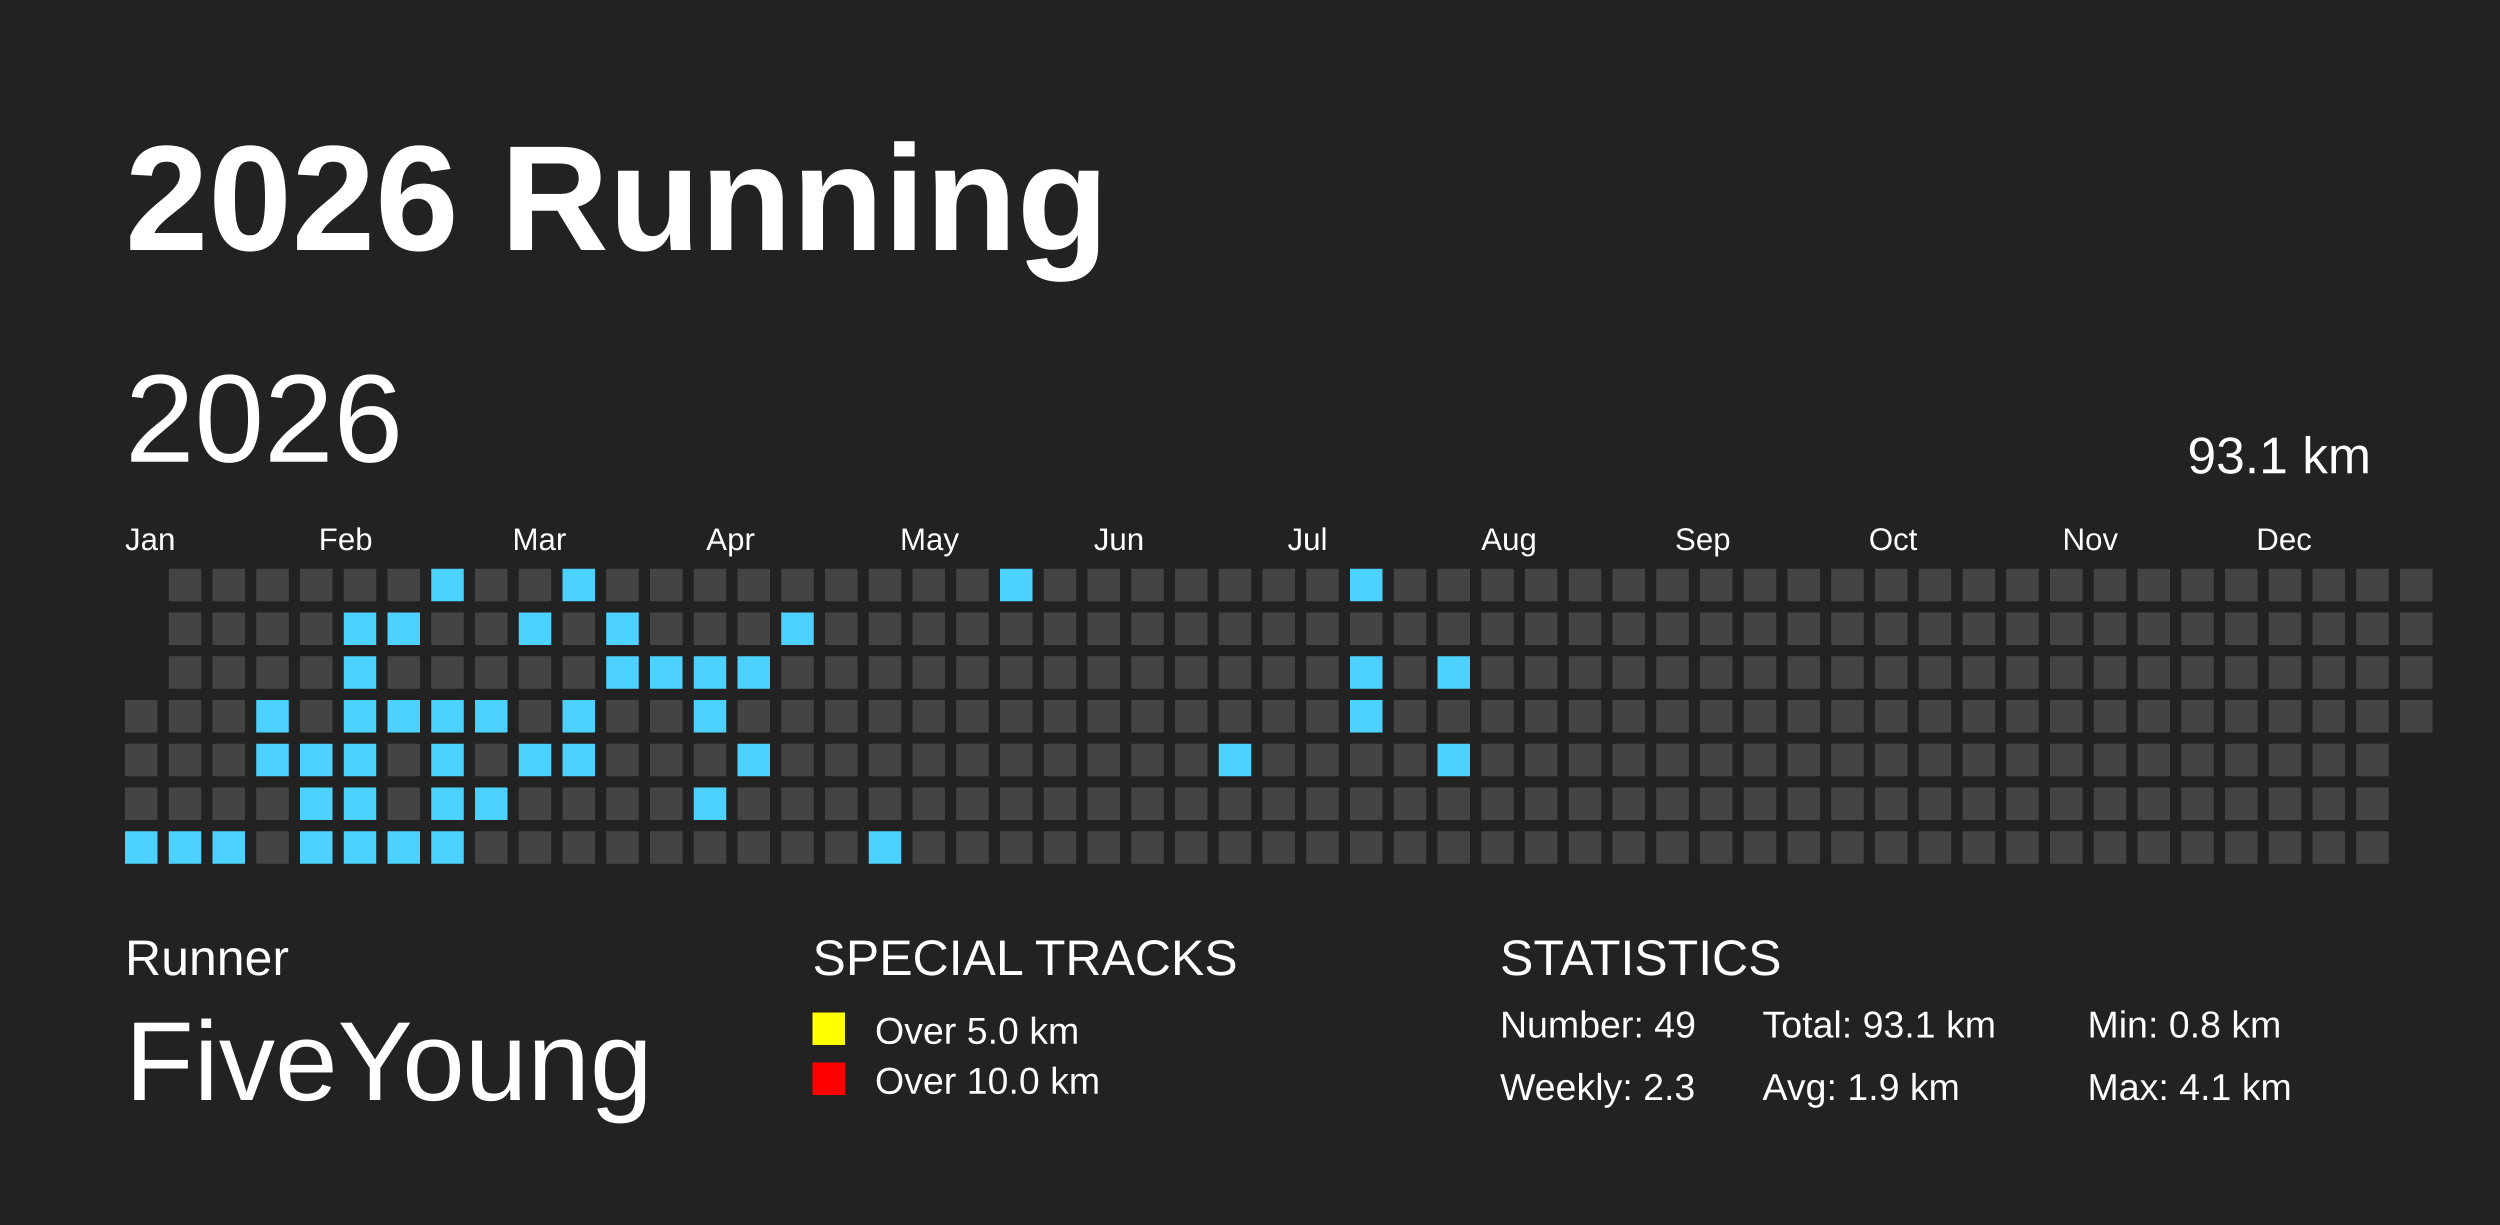
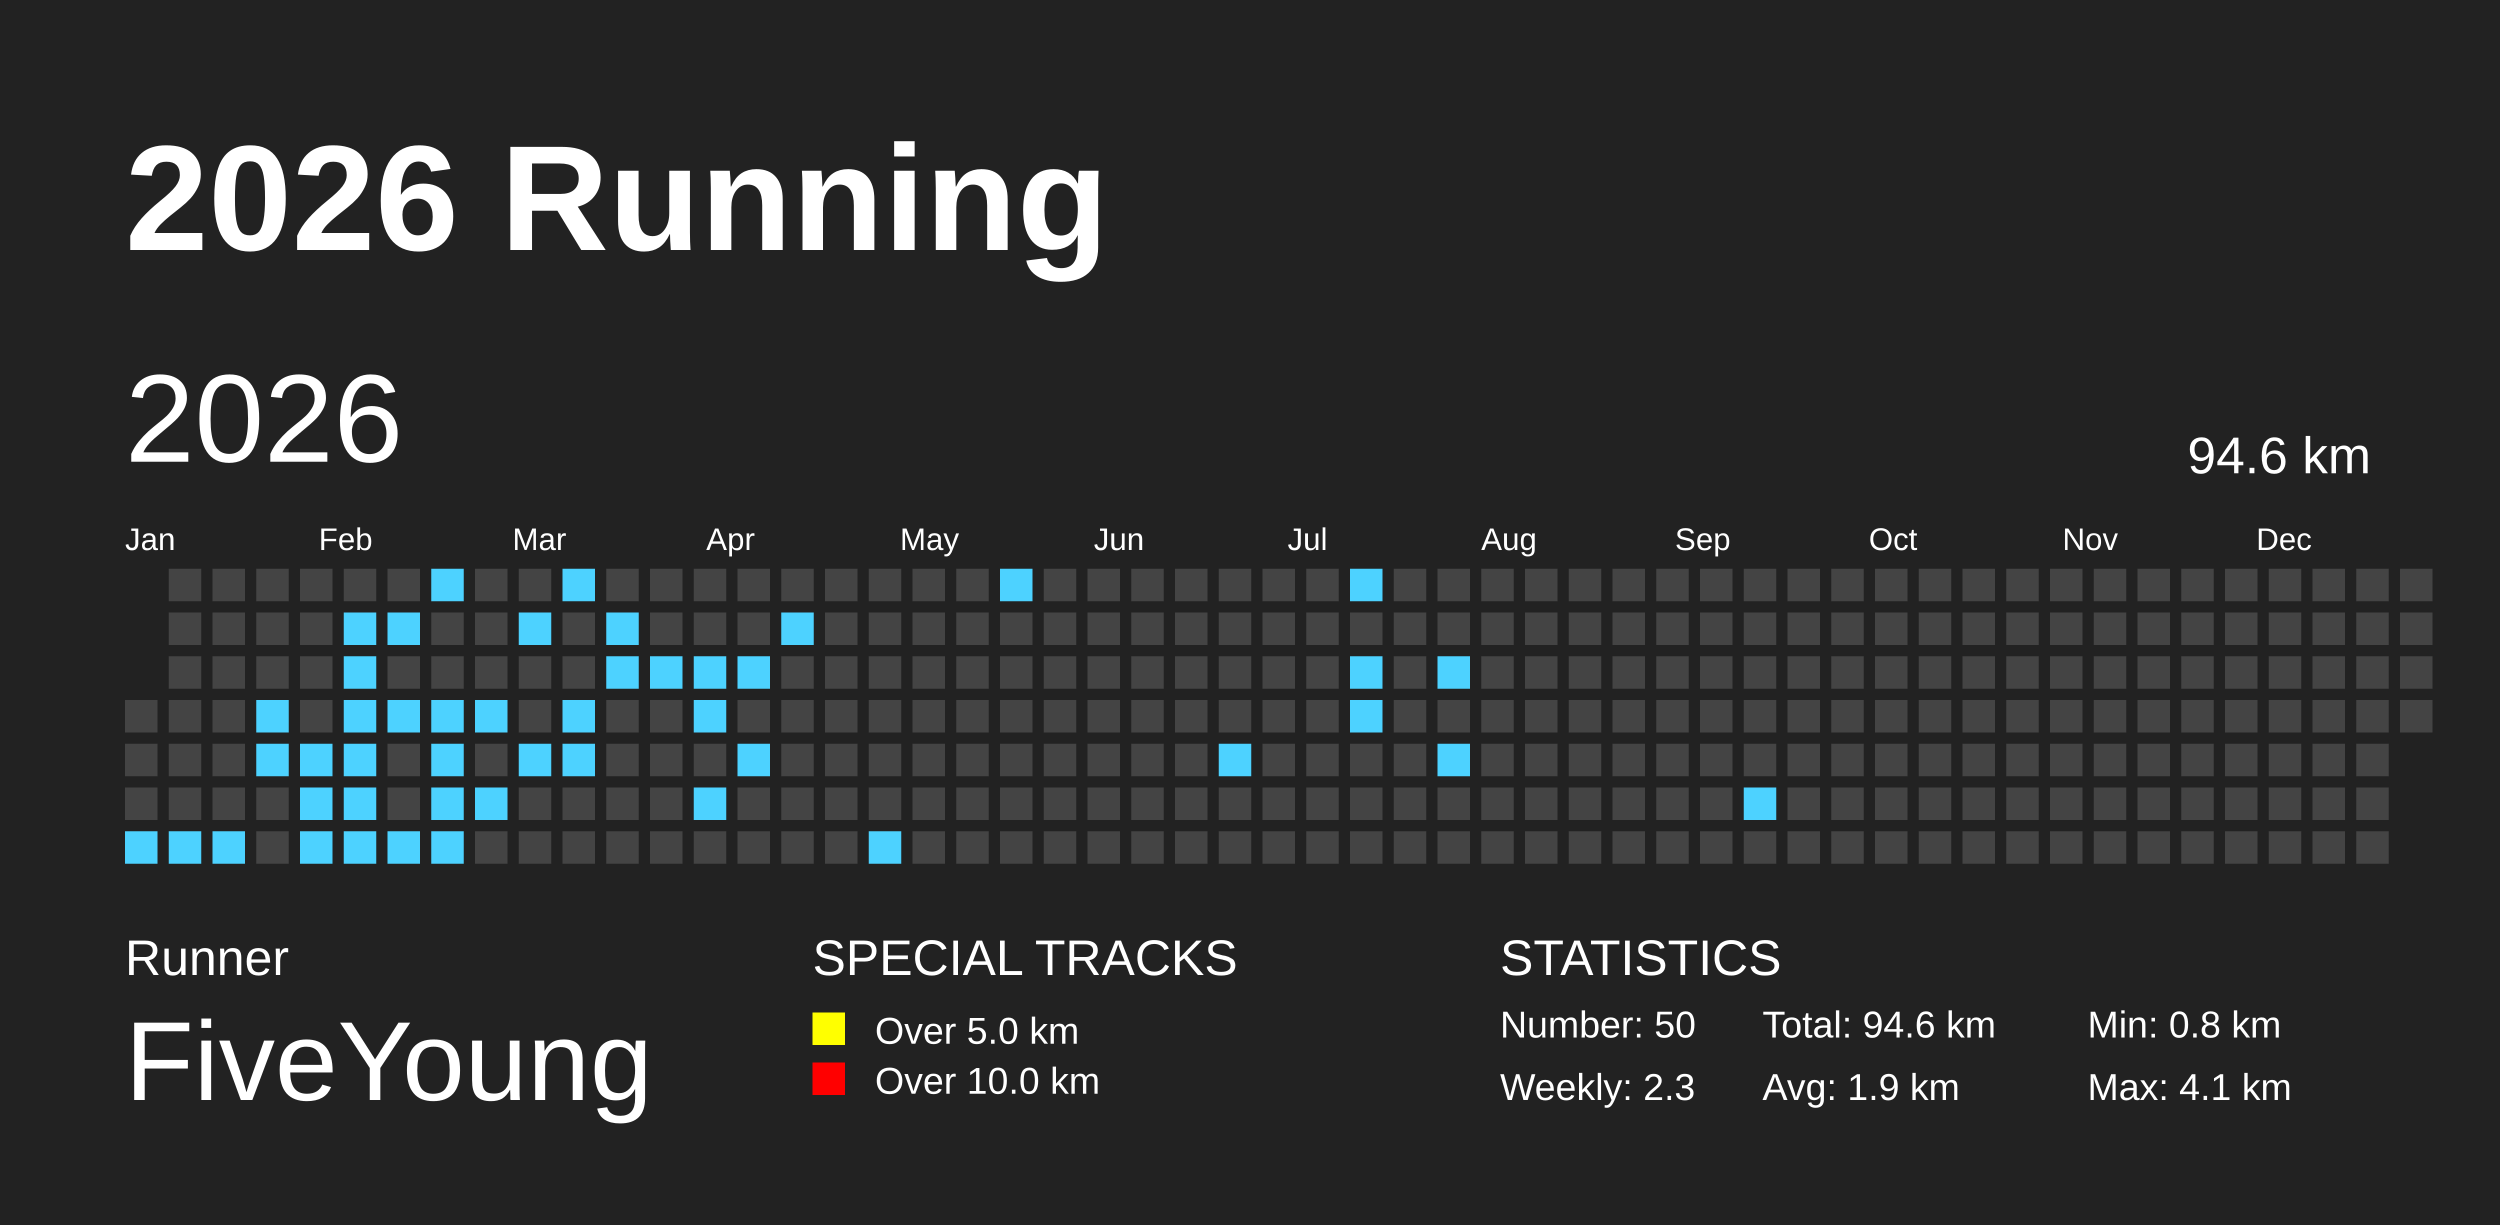
<svg xmlns="http://www.w3.org/2000/svg" baseProfile="full" height="98mm" version="1.1" viewBox="0,0,200,98" width="200mm">
  <defs />
  <rect fill="#222222" height="98" width="200" x="0" y="0" />
  <text fill="#FFFFFF" style="font-size:12px; font-family:Arial; font-weight:bold;" x="10" y="20">2026 Running</text>
  <text fill="#FFFFFF" style="font-size:4px; font-family:Arial" x="10" y="78">Runner</text>
  <text fill="#FFFFFF" style="font-size:9px; font-family:Arial" x="10" y="88">FiveYoung</text>
  <text fill="#FFFFFF" style="font-size:4px; font-family:Arial" x="65" y="78">SPECIAL TRACKS</text>
  <rect fill="yellow" height="2.6" width="2.6" x="65" y="81" />
  <text fill="#FFFFFF" style="font-size:3px; font-family:Arial" x="70" y="83.5">Over 5.0 km</text>
  <rect fill="red" height="2.6" width="2.6" x="65" y="85" />
  <text fill="#FFFFFF" style="font-size:3px; font-family:Arial" x="70" y="87.5">Over 10.0 km</text>
  <text fill="#FFFFFF" style="font-size:4px; font-family:Arial" x="120" y="78">STATISTICS</text>
-   <text fill="#FFFFFF" style="font-size:3px; font-family:Arial" x="120" y="83">Number: 49</text>
+   <text fill="#FFFFFF" style="font-size:3px; font-family:Arial" x="120" y="83">Number: 50</text>
  <text fill="#FFFFFF" style="font-size:3px; font-family:Arial" x="120" y="88">Weekly: 2.3</text>
-   <text fill="#FFFFFF" style="font-size:3px; font-family:Arial" x="141" y="83">Total: 93.1 km</text>
+   <text fill="#FFFFFF" style="font-size:3px; font-family:Arial" x="141" y="83">Total: 94.6 km</text>
  <text fill="#FFFFFF" style="font-size:3px; font-family:Arial" x="141" y="88">Avg: 1.9 km</text>
  <text fill="#FFFFFF" style="font-size:3px; font-family:Arial" x="167" y="83">Min: 0.8 km</text>
  <text fill="#FFFFFF" style="font-size:3px; font-family:Arial" x="167" y="88">Max: 4.1 km</text>
  <text dominant-baseline="hanging" fill="#FFFFFF" style="font-size:10.0px; font-family:Arial;" x="10" y="30">2026</text>
-   <text dominant-baseline="hanging" fill="#FFFFFF" style="font-size:4.125px; font-family:Arial;" x="175" y="35">93.1 km</text>
+   <text dominant-baseline="hanging" fill="#FFFFFF" style="font-size:4.125px; font-family:Arial;" x="175" y="35">94.6 km</text>
  <text fill="#FFFFFF" style="font-size:2.5px; font-family:Arial" x="10.0" y="44">Jan</text>
  <text fill="#FFFFFF" style="font-size:2.5px; font-family:Arial" x="25.5" y="44">Feb</text>
  <text fill="#FFFFFF" style="font-size:2.5px; font-family:Arial" x="41.0" y="44">Mar</text>
  <text fill="#FFFFFF" style="font-size:2.5px; font-family:Arial" x="56.5" y="44">Apr</text>
  <text fill="#FFFFFF" style="font-size:2.5px; font-family:Arial" x="72.0" y="44">May</text>
  <text fill="#FFFFFF" style="font-size:2.5px; font-family:Arial" x="87.5" y="44">Jun</text>
  <text fill="#FFFFFF" style="font-size:2.5px; font-family:Arial" x="103.0" y="44">Jul</text>
  <text fill="#FFFFFF" style="font-size:2.5px; font-family:Arial" x="118.5" y="44">Aug</text>
  <text fill="#FFFFFF" style="font-size:2.5px; font-family:Arial" x="134.0" y="44">Sep</text>
  <text fill="#FFFFFF" style="font-size:2.5px; font-family:Arial" x="149.5" y="44">Oct</text>
  <text fill="#FFFFFF" style="font-size:2.5px; font-family:Arial" x="165.0" y="44">Nov</text>
  <text fill="#FFFFFF" style="font-size:2.5px; font-family:Arial" x="180.5" y="44">Dec</text>
  <rect fill="#444444" height="2.6" width="2.6" x="10.0" y="56.0" />
  <rect fill="#444444" height="2.6" width="2.6" x="10.0" y="59.5" />
  <rect fill="#444444" height="2.6" width="2.6" x="10.0" y="63.0" />
  <rect fill="#4DD2FF" height="2.6" width="2.6" x="10.0" y="66.5" />
  <rect fill="#444444" height="2.6" width="2.6" x="13.5" y="45.5" />
  <rect fill="#444444" height="2.6" width="2.6" x="13.5" y="49.0" />
  <rect fill="#444444" height="2.6" width="2.6" x="13.5" y="52.5" />
  <rect fill="#444444" height="2.6" width="2.6" x="13.5" y="56.0" />
  <rect fill="#444444" height="2.6" width="2.6" x="13.5" y="59.5" />
  <rect fill="#444444" height="2.6" width="2.6" x="13.5" y="63.0" />
  <rect fill="#4DD2FF" height="2.6" width="2.6" x="13.5" y="66.5" />
  <rect fill="#444444" height="2.6" width="2.6" x="17.0" y="45.5" />
  <rect fill="#444444" height="2.6" width="2.6" x="17.0" y="49.0" />
  <rect fill="#444444" height="2.6" width="2.6" x="17.0" y="52.5" />
  <rect fill="#444444" height="2.6" width="2.6" x="17.0" y="56.0" />
  <rect fill="#444444" height="2.6" width="2.6" x="17.0" y="59.5" />
  <rect fill="#444444" height="2.6" width="2.6" x="17.0" y="63.0" />
  <rect fill="#4DD2FF" height="2.6" width="2.6" x="17.0" y="66.5" />
  <rect fill="#444444" height="2.6" width="2.6" x="20.5" y="45.5" />
  <rect fill="#444444" height="2.6" width="2.6" x="20.5" y="49.0" />
  <rect fill="#444444" height="2.6" width="2.6" x="20.5" y="52.5" />
  <rect fill="#4DD2FF" height="2.6" width="2.6" x="20.5" y="56.0" />
  <rect fill="#4DD2FF" height="2.6" width="2.6" x="20.5" y="59.5" />
  <rect fill="#444444" height="2.6" width="2.6" x="20.5" y="63.0" />
  <rect fill="#444444" height="2.6" width="2.6" x="20.5" y="66.5" />
  <rect fill="#444444" height="2.6" width="2.6" x="24.0" y="45.5" />
  <rect fill="#444444" height="2.6" width="2.6" x="24.0" y="49.0" />
  <rect fill="#444444" height="2.6" width="2.6" x="24.0" y="52.5" />
  <rect fill="#444444" height="2.6" width="2.6" x="24.0" y="56.0" />
  <rect fill="#4DD2FF" height="2.6" width="2.6" x="24.0" y="59.5" />
  <rect fill="#4DD2FF" height="2.6" width="2.6" x="24.0" y="63.0" />
  <rect fill="#4DD2FF" height="2.6" width="2.6" x="24.0" y="66.5" />
  <rect fill="#444444" height="2.6" width="2.6" x="27.5" y="45.5" />
  <rect fill="#4DD2FF" height="2.6" width="2.6" x="27.5" y="49.0" />
  <rect fill="#4DD2FF" height="2.6" width="2.6" x="27.5" y="52.5" />
  <rect fill="#4DD2FF" height="2.6" width="2.6" x="27.5" y="56.0" />
  <rect fill="#4DD2FF" height="2.6" width="2.6" x="27.5" y="59.5" />
  <rect fill="#4DD2FF" height="2.6" width="2.6" x="27.5" y="63.0" />
  <rect fill="#4DD2FF" height="2.6" width="2.6" x="27.5" y="66.5" />
  <rect fill="#444444" height="2.6" width="2.6" x="31.0" y="45.5" />
  <rect fill="#4DD2FF" height="2.6" width="2.6" x="31.0" y="49.0" />
  <rect fill="#444444" height="2.6" width="2.6" x="31.0" y="52.5" />
  <rect fill="#4DD2FF" height="2.6" width="2.6" x="31.0" y="56.0" />
  <rect fill="#444444" height="2.6" width="2.6" x="31.0" y="59.5" />
  <rect fill="#444444" height="2.6" width="2.6" x="31.0" y="63.0" />
  <rect fill="#4DD2FF" height="2.6" width="2.6" x="31.0" y="66.5" />
  <rect fill="#4DD2FF" height="2.6" width="2.6" x="34.5" y="45.5" />
  <rect fill="#444444" height="2.6" width="2.6" x="34.5" y="49.0" />
  <rect fill="#444444" height="2.6" width="2.6" x="34.5" y="52.5" />
  <rect fill="#4DD2FF" height="2.6" width="2.6" x="34.5" y="56.0" />
  <rect fill="#4DD2FF" height="2.6" width="2.6" x="34.5" y="59.5" />
  <rect fill="#4DD2FF" height="2.6" width="2.6" x="34.5" y="63.0" />
  <rect fill="#4DD2FF" height="2.6" width="2.6" x="34.5" y="66.5" />
  <rect fill="#444444" height="2.6" width="2.6" x="38.0" y="45.5" />
  <rect fill="#444444" height="2.6" width="2.6" x="38.0" y="49.0" />
  <rect fill="#444444" height="2.6" width="2.6" x="38.0" y="52.5" />
  <rect fill="#4DD2FF" height="2.6" width="2.6" x="38.0" y="56.0" />
  <rect fill="#444444" height="2.6" width="2.6" x="38.0" y="59.5" />
  <rect fill="#4DD2FF" height="2.6" width="2.6" x="38.0" y="63.0" />
  <rect fill="#444444" height="2.6" width="2.6" x="38.0" y="66.5" />
  <rect fill="#444444" height="2.6" width="2.6" x="41.5" y="45.5" />
  <rect fill="#4DD2FF" height="2.6" width="2.6" x="41.5" y="49.0" />
  <rect fill="#444444" height="2.6" width="2.6" x="41.5" y="52.5" />
  <rect fill="#444444" height="2.6" width="2.6" x="41.5" y="56.0" />
  <rect fill="#4DD2FF" height="2.6" width="2.6" x="41.5" y="59.5" />
  <rect fill="#444444" height="2.6" width="2.6" x="41.5" y="63.0" />
  <rect fill="#444444" height="2.6" width="2.6" x="41.5" y="66.5" />
  <rect fill="#4DD2FF" height="2.6" width="2.6" x="45.0" y="45.5" />
  <rect fill="#444444" height="2.6" width="2.6" x="45.0" y="49.0" />
  <rect fill="#444444" height="2.6" width="2.6" x="45.0" y="52.5" />
  <rect fill="#4DD2FF" height="2.6" width="2.6" x="45.0" y="56.0" />
  <rect fill="#4DD2FF" height="2.6" width="2.6" x="45.0" y="59.5" />
  <rect fill="#444444" height="2.6" width="2.6" x="45.0" y="63.0" />
  <rect fill="#444444" height="2.6" width="2.6" x="45.0" y="66.5" />
  <rect fill="#444444" height="2.6" width="2.6" x="48.5" y="45.5" />
  <rect fill="#4DD2FF" height="2.6" width="2.6" x="48.5" y="49.0" />
  <rect fill="#4DD2FF" height="2.6" width="2.6" x="48.5" y="52.5" />
  <rect fill="#444444" height="2.6" width="2.6" x="48.5" y="56.0" />
  <rect fill="#444444" height="2.6" width="2.6" x="48.5" y="59.5" />
  <rect fill="#444444" height="2.6" width="2.6" x="48.5" y="63.0" />
  <rect fill="#444444" height="2.6" width="2.6" x="48.5" y="66.5" />
  <rect fill="#444444" height="2.6" width="2.6" x="52.0" y="45.5" />
  <rect fill="#444444" height="2.6" width="2.6" x="52.0" y="49.0" />
  <rect fill="#4DD2FF" height="2.6" width="2.6" x="52.0" y="52.5" />
  <rect fill="#444444" height="2.6" width="2.6" x="52.0" y="56.0" />
  <rect fill="#444444" height="2.6" width="2.6" x="52.0" y="59.5" />
  <rect fill="#444444" height="2.6" width="2.6" x="52.0" y="63.0" />
  <rect fill="#444444" height="2.6" width="2.6" x="52.0" y="66.5" />
  <rect fill="#444444" height="2.6" width="2.6" x="55.5" y="45.5" />
  <rect fill="#444444" height="2.6" width="2.6" x="55.5" y="49.0" />
  <rect fill="#4DD2FF" height="2.6" width="2.6" x="55.5" y="52.5" />
  <rect fill="#4DD2FF" height="2.6" width="2.6" x="55.5" y="56.0" />
  <rect fill="#444444" height="2.6" width="2.6" x="55.5" y="59.5" />
  <rect fill="#4DD2FF" height="2.6" width="2.6" x="55.5" y="63.0" />
  <rect fill="#444444" height="2.6" width="2.6" x="55.5" y="66.5" />
  <rect fill="#444444" height="2.6" width="2.6" x="59.0" y="45.5" />
  <rect fill="#444444" height="2.6" width="2.6" x="59.0" y="49.0" />
  <rect fill="#4DD2FF" height="2.6" width="2.6" x="59.0" y="52.5" />
  <rect fill="#444444" height="2.6" width="2.6" x="59.0" y="56.0" />
  <rect fill="#4DD2FF" height="2.6" width="2.6" x="59.0" y="59.5" />
  <rect fill="#444444" height="2.6" width="2.6" x="59.0" y="63.0" />
  <rect fill="#444444" height="2.6" width="2.6" x="59.0" y="66.5" />
  <rect fill="#444444" height="2.6" width="2.6" x="62.5" y="45.5" />
  <rect fill="#4DD2FF" height="2.6" width="2.6" x="62.5" y="49.0" />
  <rect fill="#444444" height="2.6" width="2.6" x="62.5" y="52.5" />
  <rect fill="#444444" height="2.6" width="2.6" x="62.5" y="56.0" />
  <rect fill="#444444" height="2.6" width="2.6" x="62.5" y="59.5" />
  <rect fill="#444444" height="2.6" width="2.6" x="62.5" y="63.0" />
  <rect fill="#444444" height="2.6" width="2.6" x="62.5" y="66.5" />
  <rect fill="#444444" height="2.6" width="2.6" x="66.0" y="45.5" />
  <rect fill="#444444" height="2.6" width="2.6" x="66.0" y="49.0" />
  <rect fill="#444444" height="2.6" width="2.6" x="66.0" y="52.5" />
  <rect fill="#444444" height="2.6" width="2.6" x="66.0" y="56.0" />
  <rect fill="#444444" height="2.6" width="2.6" x="66.0" y="59.5" />
  <rect fill="#444444" height="2.6" width="2.6" x="66.0" y="63.0" />
  <rect fill="#444444" height="2.6" width="2.6" x="66.0" y="66.5" />
  <rect fill="#444444" height="2.6" width="2.6" x="69.5" y="45.5" />
  <rect fill="#444444" height="2.6" width="2.6" x="69.5" y="49.0" />
  <rect fill="#444444" height="2.6" width="2.6" x="69.5" y="52.5" />
  <rect fill="#444444" height="2.6" width="2.6" x="69.5" y="56.0" />
  <rect fill="#444444" height="2.6" width="2.6" x="69.5" y="59.5" />
  <rect fill="#444444" height="2.6" width="2.6" x="69.5" y="63.0" />
  <rect fill="#4DD2FF" height="2.6" width="2.6" x="69.5" y="66.5" />
  <rect fill="#444444" height="2.6" width="2.6" x="73.0" y="45.5" />
  <rect fill="#444444" height="2.6" width="2.6" x="73.0" y="49.0" />
  <rect fill="#444444" height="2.6" width="2.6" x="73.0" y="52.5" />
  <rect fill="#444444" height="2.6" width="2.6" x="73.0" y="56.0" />
  <rect fill="#444444" height="2.6" width="2.6" x="73.0" y="59.5" />
  <rect fill="#444444" height="2.6" width="2.6" x="73.0" y="63.0" />
  <rect fill="#444444" height="2.6" width="2.6" x="73.0" y="66.5" />
  <rect fill="#444444" height="2.6" width="2.6" x="76.5" y="45.5" />
  <rect fill="#444444" height="2.6" width="2.6" x="76.5" y="49.0" />
  <rect fill="#444444" height="2.6" width="2.6" x="76.5" y="52.5" />
  <rect fill="#444444" height="2.6" width="2.6" x="76.5" y="56.0" />
  <rect fill="#444444" height="2.6" width="2.6" x="76.5" y="59.5" />
  <rect fill="#444444" height="2.6" width="2.6" x="76.5" y="63.0" />
  <rect fill="#444444" height="2.6" width="2.6" x="76.5" y="66.5" />
  <rect fill="#4DD2FF" height="2.6" width="2.6" x="80.0" y="45.5" />
  <rect fill="#444444" height="2.6" width="2.6" x="80.0" y="49.0" />
  <rect fill="#444444" height="2.6" width="2.6" x="80.0" y="52.5" />
  <rect fill="#444444" height="2.6" width="2.6" x="80.0" y="56.0" />
  <rect fill="#444444" height="2.6" width="2.6" x="80.0" y="59.5" />
  <rect fill="#444444" height="2.6" width="2.6" x="80.0" y="63.0" />
  <rect fill="#444444" height="2.6" width="2.6" x="80.0" y="66.5" />
  <rect fill="#444444" height="2.6" width="2.6" x="83.5" y="45.5" />
  <rect fill="#444444" height="2.6" width="2.6" x="83.5" y="49.0" />
  <rect fill="#444444" height="2.6" width="2.6" x="83.5" y="52.5" />
  <rect fill="#444444" height="2.6" width="2.6" x="83.5" y="56.0" />
  <rect fill="#444444" height="2.6" width="2.6" x="83.5" y="59.5" />
  <rect fill="#444444" height="2.6" width="2.6" x="83.5" y="63.0" />
  <rect fill="#444444" height="2.6" width="2.6" x="83.5" y="66.5" />
  <rect fill="#444444" height="2.6" width="2.6" x="87.0" y="45.5" />
  <rect fill="#444444" height="2.6" width="2.6" x="87.0" y="49.0" />
  <rect fill="#444444" height="2.6" width="2.6" x="87.0" y="52.5" />
  <rect fill="#444444" height="2.6" width="2.6" x="87.0" y="56.0" />
  <rect fill="#444444" height="2.6" width="2.6" x="87.0" y="59.5" />
  <rect fill="#444444" height="2.6" width="2.6" x="87.0" y="63.0" />
  <rect fill="#444444" height="2.6" width="2.6" x="87.0" y="66.5" />
  <rect fill="#444444" height="2.6" width="2.6" x="90.5" y="45.5" />
  <rect fill="#444444" height="2.6" width="2.6" x="90.5" y="49.0" />
  <rect fill="#444444" height="2.6" width="2.6" x="90.5" y="52.5" />
  <rect fill="#444444" height="2.6" width="2.6" x="90.5" y="56.0" />
  <rect fill="#444444" height="2.6" width="2.6" x="90.5" y="59.5" />
  <rect fill="#444444" height="2.6" width="2.6" x="90.5" y="63.0" />
  <rect fill="#444444" height="2.6" width="2.6" x="90.5" y="66.5" />
  <rect fill="#444444" height="2.6" width="2.6" x="94.0" y="45.5" />
  <rect fill="#444444" height="2.6" width="2.6" x="94.0" y="49.0" />
  <rect fill="#444444" height="2.6" width="2.6" x="94.0" y="52.5" />
  <rect fill="#444444" height="2.6" width="2.6" x="94.0" y="56.0" />
  <rect fill="#444444" height="2.6" width="2.6" x="94.0" y="59.5" />
  <rect fill="#444444" height="2.6" width="2.6" x="94.0" y="63.0" />
  <rect fill="#444444" height="2.6" width="2.6" x="94.0" y="66.5" />
  <rect fill="#444444" height="2.6" width="2.6" x="97.5" y="45.5" />
  <rect fill="#444444" height="2.6" width="2.6" x="97.5" y="49.0" />
  <rect fill="#444444" height="2.6" width="2.6" x="97.5" y="52.5" />
  <rect fill="#444444" height="2.6" width="2.6" x="97.5" y="56.0" />
  <rect fill="#4DD2FF" height="2.6" width="2.6" x="97.5" y="59.5" />
  <rect fill="#444444" height="2.6" width="2.6" x="97.5" y="63.0" />
  <rect fill="#444444" height="2.6" width="2.6" x="97.5" y="66.5" />
  <rect fill="#444444" height="2.6" width="2.6" x="101.0" y="45.5" />
  <rect fill="#444444" height="2.6" width="2.6" x="101.0" y="49.0" />
  <rect fill="#444444" height="2.6" width="2.6" x="101.0" y="52.5" />
  <rect fill="#444444" height="2.6" width="2.6" x="101.0" y="56.0" />
  <rect fill="#444444" height="2.6" width="2.6" x="101.0" y="59.5" />
  <rect fill="#444444" height="2.6" width="2.6" x="101.0" y="63.0" />
  <rect fill="#444444" height="2.6" width="2.6" x="101.0" y="66.5" />
  <rect fill="#444444" height="2.6" width="2.6" x="104.5" y="45.5" />
  <rect fill="#444444" height="2.6" width="2.6" x="104.5" y="49.0" />
  <rect fill="#444444" height="2.6" width="2.6" x="104.5" y="52.5" />
  <rect fill="#444444" height="2.6" width="2.6" x="104.5" y="56.0" />
  <rect fill="#444444" height="2.6" width="2.6" x="104.5" y="59.5" />
  <rect fill="#444444" height="2.6" width="2.6" x="104.5" y="63.0" />
  <rect fill="#444444" height="2.6" width="2.6" x="104.5" y="66.5" />
  <rect fill="#4DD2FF" height="2.6" width="2.6" x="108.0" y="45.5" />
  <rect fill="#444444" height="2.6" width="2.6" x="108.0" y="49.0" />
  <rect fill="#4DD2FF" height="2.6" width="2.6" x="108.0" y="52.5" />
  <rect fill="#4DD2FF" height="2.6" width="2.6" x="108.0" y="56.0" />
  <rect fill="#444444" height="2.6" width="2.6" x="108.0" y="59.5" />
  <rect fill="#444444" height="2.6" width="2.6" x="108.0" y="63.0" />
  <rect fill="#444444" height="2.6" width="2.6" x="108.0" y="66.5" />
  <rect fill="#444444" height="2.6" width="2.6" x="111.5" y="45.5" />
  <rect fill="#444444" height="2.6" width="2.6" x="111.5" y="49.0" />
  <rect fill="#444444" height="2.6" width="2.6" x="111.5" y="52.5" />
  <rect fill="#444444" height="2.6" width="2.6" x="111.5" y="56.0" />
  <rect fill="#444444" height="2.6" width="2.6" x="111.5" y="59.5" />
  <rect fill="#444444" height="2.6" width="2.6" x="111.5" y="63.0" />
  <rect fill="#444444" height="2.6" width="2.6" x="111.5" y="66.5" />
  <rect fill="#444444" height="2.6" width="2.6" x="115.0" y="45.5" />
  <rect fill="#444444" height="2.6" width="2.6" x="115.0" y="49.0" />
  <rect fill="#4DD2FF" height="2.6" width="2.6" x="115.0" y="52.5" />
  <rect fill="#444444" height="2.6" width="2.6" x="115.0" y="56.0" />
  <rect fill="#4DD2FF" height="2.6" width="2.6" x="115.0" y="59.5" />
  <rect fill="#444444" height="2.6" width="2.6" x="115.0" y="63.0" />
  <rect fill="#444444" height="2.6" width="2.6" x="115.0" y="66.5" />
  <rect fill="#444444" height="2.6" width="2.6" x="118.5" y="45.5" />
  <rect fill="#444444" height="2.6" width="2.6" x="118.5" y="49.0" />
  <rect fill="#444444" height="2.6" width="2.6" x="118.5" y="52.5" />
  <rect fill="#444444" height="2.6" width="2.6" x="118.5" y="56.0" />
  <rect fill="#444444" height="2.6" width="2.6" x="118.5" y="59.5" />
  <rect fill="#444444" height="2.6" width="2.6" x="118.5" y="63.0" />
  <rect fill="#444444" height="2.6" width="2.6" x="118.5" y="66.5" />
  <rect fill="#444444" height="2.6" width="2.6" x="122.0" y="45.5" />
  <rect fill="#444444" height="2.6" width="2.6" x="122.0" y="49.0" />
  <rect fill="#444444" height="2.6" width="2.6" x="122.0" y="52.5" />
  <rect fill="#444444" height="2.6" width="2.6" x="122.0" y="56.0" />
  <rect fill="#444444" height="2.6" width="2.6" x="122.0" y="59.5" />
  <rect fill="#444444" height="2.6" width="2.6" x="122.0" y="63.0" />
  <rect fill="#444444" height="2.6" width="2.6" x="122.0" y="66.5" />
  <rect fill="#444444" height="2.6" width="2.6" x="125.5" y="45.5" />
  <rect fill="#444444" height="2.6" width="2.6" x="125.5" y="49.0" />
  <rect fill="#444444" height="2.6" width="2.6" x="125.5" y="52.5" />
  <rect fill="#444444" height="2.6" width="2.6" x="125.5" y="56.0" />
  <rect fill="#444444" height="2.6" width="2.6" x="125.5" y="59.5" />
  <rect fill="#444444" height="2.6" width="2.6" x="125.5" y="63.0" />
  <rect fill="#444444" height="2.6" width="2.6" x="125.5" y="66.5" />
  <rect fill="#444444" height="2.6" width="2.6" x="129.0" y="45.5" />
  <rect fill="#444444" height="2.6" width="2.6" x="129.0" y="49.0" />
  <rect fill="#444444" height="2.6" width="2.6" x="129.0" y="52.5" />
  <rect fill="#444444" height="2.6" width="2.6" x="129.0" y="56.0" />
  <rect fill="#444444" height="2.6" width="2.6" x="129.0" y="59.5" />
  <rect fill="#444444" height="2.6" width="2.6" x="129.0" y="63.0" />
  <rect fill="#444444" height="2.6" width="2.6" x="129.0" y="66.5" />
  <rect fill="#444444" height="2.6" width="2.6" x="132.5" y="45.5" />
  <rect fill="#444444" height="2.6" width="2.6" x="132.5" y="49.0" />
  <rect fill="#444444" height="2.6" width="2.6" x="132.5" y="52.5" />
  <rect fill="#444444" height="2.6" width="2.6" x="132.5" y="56.0" />
  <rect fill="#444444" height="2.6" width="2.6" x="132.5" y="59.5" />
  <rect fill="#444444" height="2.6" width="2.6" x="132.5" y="63.0" />
  <rect fill="#444444" height="2.6" width="2.6" x="132.5" y="66.5" />
  <rect fill="#444444" height="2.6" width="2.6" x="136.0" y="45.5" />
  <rect fill="#444444" height="2.6" width="2.6" x="136.0" y="49.0" />
  <rect fill="#444444" height="2.6" width="2.6" x="136.0" y="52.5" />
  <rect fill="#444444" height="2.6" width="2.6" x="136.0" y="56.0" />
  <rect fill="#444444" height="2.6" width="2.6" x="136.0" y="59.5" />
  <rect fill="#444444" height="2.6" width="2.6" x="136.0" y="63.0" />
  <rect fill="#444444" height="2.6" width="2.6" x="136.0" y="66.5" />
  <rect fill="#444444" height="2.6" width="2.6" x="139.5" y="45.5" />
  <rect fill="#444444" height="2.6" width="2.6" x="139.5" y="49.0" />
  <rect fill="#444444" height="2.6" width="2.6" x="139.5" y="52.5" />
  <rect fill="#444444" height="2.6" width="2.6" x="139.5" y="56.0" />
  <rect fill="#444444" height="2.6" width="2.6" x="139.5" y="59.5" />
-   <rect fill="#444444" height="2.6" width="2.6" x="139.5" y="63.0" />
+   <rect fill="#4DD2FF" height="2.6" width="2.6" x="139.5" y="63.0" />
  <rect fill="#444444" height="2.6" width="2.6" x="139.5" y="66.5" />
  <rect fill="#444444" height="2.6" width="2.6" x="143.0" y="45.5" />
  <rect fill="#444444" height="2.6" width="2.6" x="143.0" y="49.0" />
  <rect fill="#444444" height="2.6" width="2.6" x="143.0" y="52.5" />
  <rect fill="#444444" height="2.6" width="2.6" x="143.0" y="56.0" />
  <rect fill="#444444" height="2.6" width="2.6" x="143.0" y="59.5" />
  <rect fill="#444444" height="2.6" width="2.6" x="143.0" y="63.0" />
  <rect fill="#444444" height="2.6" width="2.6" x="143.0" y="66.5" />
  <rect fill="#444444" height="2.6" width="2.6" x="146.5" y="45.5" />
  <rect fill="#444444" height="2.6" width="2.6" x="146.5" y="49.0" />
  <rect fill="#444444" height="2.6" width="2.6" x="146.5" y="52.5" />
  <rect fill="#444444" height="2.6" width="2.6" x="146.5" y="56.0" />
  <rect fill="#444444" height="2.6" width="2.6" x="146.5" y="59.5" />
  <rect fill="#444444" height="2.6" width="2.6" x="146.5" y="63.0" />
  <rect fill="#444444" height="2.6" width="2.6" x="146.5" y="66.5" />
  <rect fill="#444444" height="2.6" width="2.6" x="150.0" y="45.5" />
  <rect fill="#444444" height="2.6" width="2.6" x="150.0" y="49.0" />
  <rect fill="#444444" height="2.6" width="2.6" x="150.0" y="52.5" />
  <rect fill="#444444" height="2.6" width="2.6" x="150.0" y="56.0" />
  <rect fill="#444444" height="2.6" width="2.6" x="150.0" y="59.5" />
  <rect fill="#444444" height="2.6" width="2.6" x="150.0" y="63.0" />
  <rect fill="#444444" height="2.6" width="2.6" x="150.0" y="66.5" />
  <rect fill="#444444" height="2.6" width="2.6" x="153.5" y="45.5" />
  <rect fill="#444444" height="2.6" width="2.6" x="153.5" y="49.0" />
  <rect fill="#444444" height="2.6" width="2.6" x="153.5" y="52.5" />
  <rect fill="#444444" height="2.6" width="2.6" x="153.5" y="56.0" />
  <rect fill="#444444" height="2.6" width="2.6" x="153.5" y="59.5" />
  <rect fill="#444444" height="2.6" width="2.6" x="153.5" y="63.0" />
  <rect fill="#444444" height="2.6" width="2.6" x="153.5" y="66.5" />
  <rect fill="#444444" height="2.6" width="2.6" x="157.0" y="45.5" />
  <rect fill="#444444" height="2.6" width="2.6" x="157.0" y="49.0" />
  <rect fill="#444444" height="2.6" width="2.6" x="157.0" y="52.5" />
  <rect fill="#444444" height="2.6" width="2.6" x="157.0" y="56.0" />
  <rect fill="#444444" height="2.6" width="2.6" x="157.0" y="59.5" />
  <rect fill="#444444" height="2.6" width="2.6" x="157.0" y="63.0" />
  <rect fill="#444444" height="2.6" width="2.6" x="157.0" y="66.5" />
  <rect fill="#444444" height="2.6" width="2.6" x="160.5" y="45.5" />
  <rect fill="#444444" height="2.6" width="2.6" x="160.5" y="49.0" />
  <rect fill="#444444" height="2.6" width="2.6" x="160.5" y="52.5" />
  <rect fill="#444444" height="2.6" width="2.6" x="160.5" y="56.0" />
  <rect fill="#444444" height="2.6" width="2.6" x="160.5" y="59.5" />
  <rect fill="#444444" height="2.6" width="2.6" x="160.5" y="63.0" />
  <rect fill="#444444" height="2.6" width="2.6" x="160.5" y="66.5" />
  <rect fill="#444444" height="2.6" width="2.6" x="164.0" y="45.5" />
  <rect fill="#444444" height="2.6" width="2.6" x="164.0" y="49.0" />
  <rect fill="#444444" height="2.6" width="2.6" x="164.0" y="52.5" />
  <rect fill="#444444" height="2.6" width="2.6" x="164.0" y="56.0" />
  <rect fill="#444444" height="2.6" width="2.6" x="164.0" y="59.5" />
  <rect fill="#444444" height="2.6" width="2.6" x="164.0" y="63.0" />
  <rect fill="#444444" height="2.6" width="2.6" x="164.0" y="66.5" />
  <rect fill="#444444" height="2.6" width="2.6" x="167.5" y="45.5" />
  <rect fill="#444444" height="2.6" width="2.6" x="167.5" y="49.0" />
  <rect fill="#444444" height="2.6" width="2.6" x="167.5" y="52.5" />
  <rect fill="#444444" height="2.6" width="2.6" x="167.5" y="56.0" />
  <rect fill="#444444" height="2.6" width="2.6" x="167.5" y="59.5" />
  <rect fill="#444444" height="2.6" width="2.6" x="167.5" y="63.0" />
  <rect fill="#444444" height="2.6" width="2.6" x="167.5" y="66.5" />
  <rect fill="#444444" height="2.6" width="2.6" x="171.0" y="45.5" />
  <rect fill="#444444" height="2.6" width="2.6" x="171.0" y="49.0" />
  <rect fill="#444444" height="2.6" width="2.6" x="171.0" y="52.5" />
  <rect fill="#444444" height="2.6" width="2.6" x="171.0" y="56.0" />
  <rect fill="#444444" height="2.6" width="2.6" x="171.0" y="59.5" />
  <rect fill="#444444" height="2.6" width="2.6" x="171.0" y="63.0" />
  <rect fill="#444444" height="2.6" width="2.6" x="171.0" y="66.5" />
  <rect fill="#444444" height="2.6" width="2.6" x="174.5" y="45.5" />
  <rect fill="#444444" height="2.6" width="2.6" x="174.5" y="49.0" />
  <rect fill="#444444" height="2.6" width="2.6" x="174.5" y="52.5" />
  <rect fill="#444444" height="2.6" width="2.6" x="174.5" y="56.0" />
  <rect fill="#444444" height="2.6" width="2.6" x="174.5" y="59.5" />
  <rect fill="#444444" height="2.6" width="2.6" x="174.5" y="63.0" />
  <rect fill="#444444" height="2.6" width="2.6" x="174.5" y="66.5" />
  <rect fill="#444444" height="2.6" width="2.6" x="178.0" y="45.5" />
  <rect fill="#444444" height="2.6" width="2.6" x="178.0" y="49.0" />
  <rect fill="#444444" height="2.6" width="2.6" x="178.0" y="52.5" />
  <rect fill="#444444" height="2.6" width="2.6" x="178.0" y="56.0" />
  <rect fill="#444444" height="2.6" width="2.6" x="178.0" y="59.5" />
  <rect fill="#444444" height="2.6" width="2.6" x="178.0" y="63.0" />
  <rect fill="#444444" height="2.6" width="2.6" x="178.0" y="66.5" />
  <rect fill="#444444" height="2.6" width="2.6" x="181.5" y="45.5" />
  <rect fill="#444444" height="2.6" width="2.6" x="181.5" y="49.0" />
  <rect fill="#444444" height="2.6" width="2.6" x="181.5" y="52.5" />
  <rect fill="#444444" height="2.6" width="2.6" x="181.5" y="56.0" />
  <rect fill="#444444" height="2.6" width="2.6" x="181.5" y="59.5" />
  <rect fill="#444444" height="2.6" width="2.6" x="181.5" y="63.0" />
  <rect fill="#444444" height="2.6" width="2.6" x="181.5" y="66.5" />
  <rect fill="#444444" height="2.6" width="2.6" x="185.0" y="45.5" />
  <rect fill="#444444" height="2.6" width="2.6" x="185.0" y="49.0" />
  <rect fill="#444444" height="2.6" width="2.6" x="185.0" y="52.5" />
  <rect fill="#444444" height="2.6" width="2.6" x="185.0" y="56.0" />
  <rect fill="#444444" height="2.6" width="2.6" x="185.0" y="59.5" />
  <rect fill="#444444" height="2.6" width="2.6" x="185.0" y="63.0" />
  <rect fill="#444444" height="2.6" width="2.6" x="185.0" y="66.5" />
  <rect fill="#444444" height="2.6" width="2.6" x="188.5" y="45.5" />
  <rect fill="#444444" height="2.6" width="2.6" x="188.5" y="49.0" />
  <rect fill="#444444" height="2.6" width="2.6" x="188.5" y="52.5" />
  <rect fill="#444444" height="2.6" width="2.6" x="188.5" y="56.0" />
  <rect fill="#444444" height="2.6" width="2.6" x="188.5" y="59.5" />
  <rect fill="#444444" height="2.6" width="2.6" x="188.5" y="63.0" />
  <rect fill="#444444" height="2.6" width="2.6" x="188.5" y="66.5" />
  <rect fill="#444444" height="2.6" width="2.6" x="192.0" y="45.5" />
  <rect fill="#444444" height="2.6" width="2.6" x="192.0" y="49.0" />
  <rect fill="#444444" height="2.6" width="2.6" x="192.0" y="52.5" />
  <rect fill="#444444" height="2.6" width="2.6" x="192.0" y="56.0" />
</svg>
